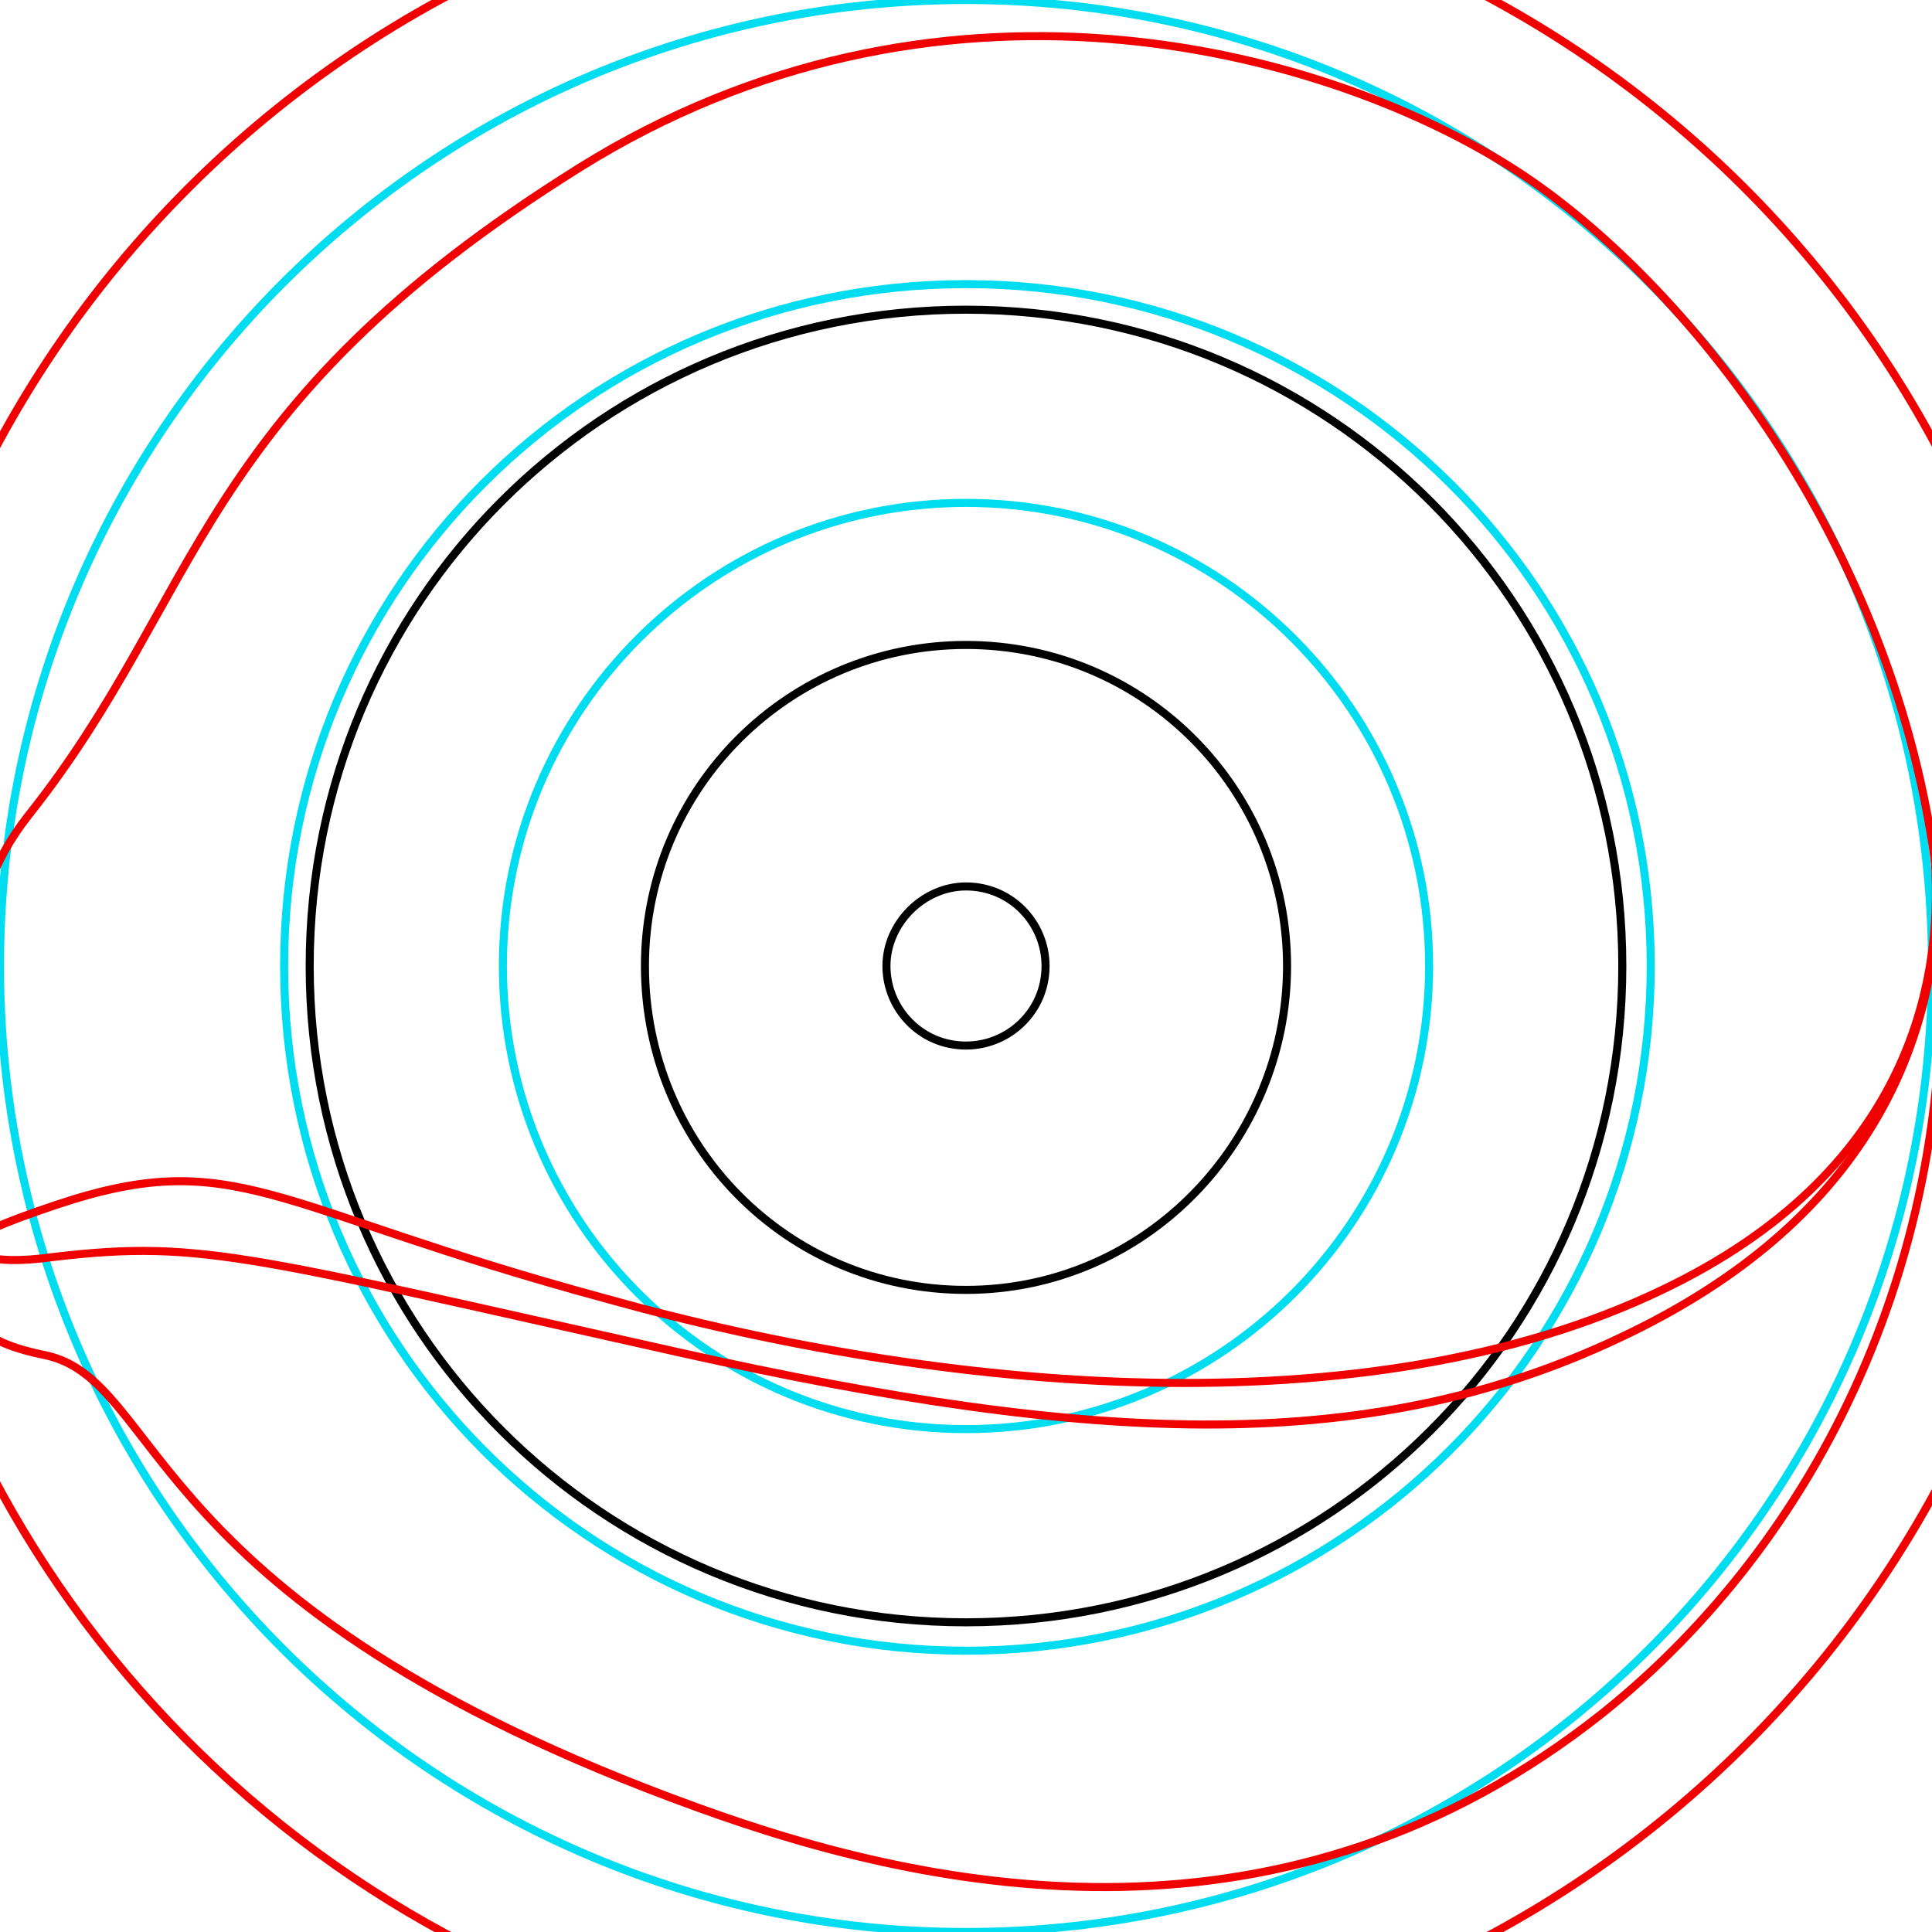
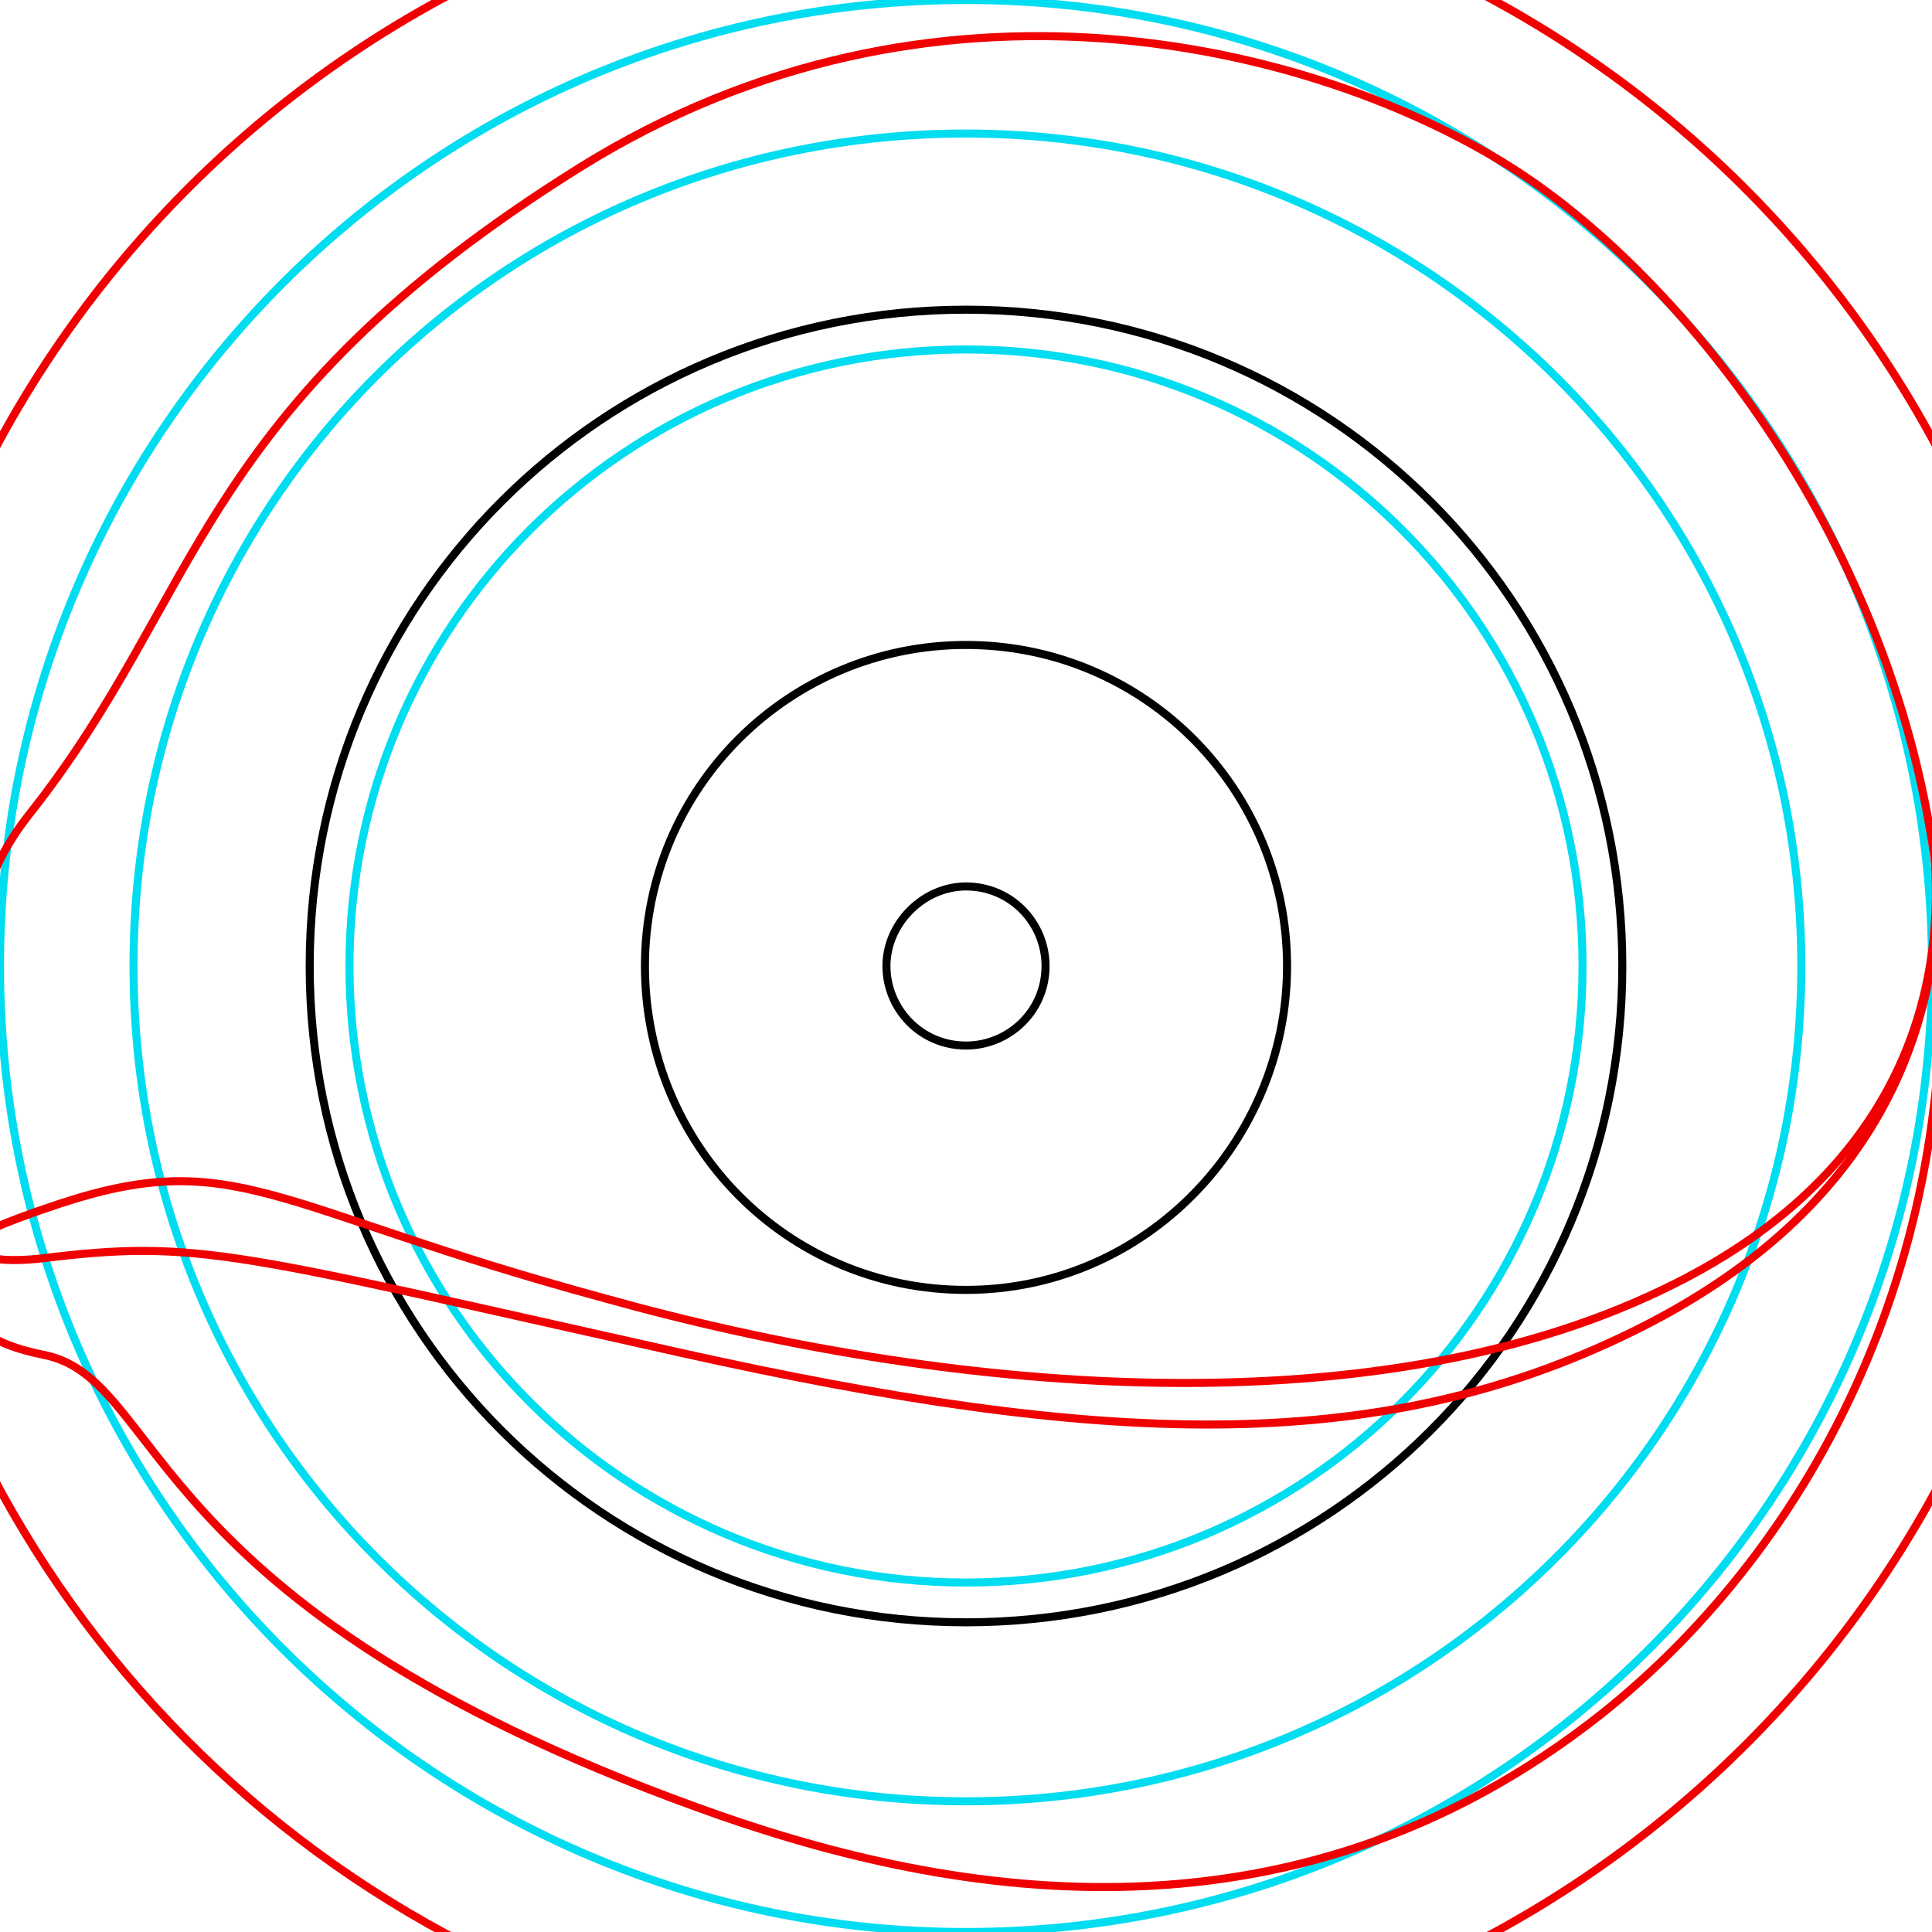
<svg xmlns="http://www.w3.org/2000/svg" version="1.1" id="Layer_1" x="0px" y="0px" viewBox="0 0 68 68" style="enable-background:new 0 0 68 68;" xml:space="preserve">
  <style type="text/css">
	.st0{fill:none;stroke:#00DCF0;stroke-width:0.283;stroke-linecap:round;stroke-linejoin:round;stroke-miterlimit:10;}
	.st1{fill:none;stroke:#000000;stroke-width:0.283;stroke-linecap:round;stroke-linejoin:round;stroke-miterlimit:10;}
	.st2{fill:none;stroke:#F00000;stroke-width:0.283;stroke-linecap:round;stroke-linejoin:round;stroke-miterlimit:10;}
</style>
  <rect x="-8.5" y="-8.5" class="st0" width="85" height="85" />
  <circle class="st0" cx="34" cy="34" r="34" />
-   <path id="scleraBack" class="st0" d="M34,10c-13.3,0-24,10.7-24,24s10.7,24.1,24,24.1S58.1,47.3,58.1,34S47.3,10,34,10" />
-   <path id="scleraFront" class="st0" d="M34,17.7c9,0,16.3,7.3,16.3,16.3S43,50.3,34,50.3S17.7,43,17.7,34S25,17.7,34,17.7" />
+   <path id="scleraBack" class="st0" d="M34,4.7C17.7,4.7,4.7,17.7,4.7,34S17.7,63.4,34,63.4S63.4,50.2,63.4,34S50.2,4.7,34,4.7" />
+   <path id="scleraFront" class="st0" d="M34,12.3c12,0,21.7,9.7,21.7,21.7S46,55.7,34,55.7S12.3,46,12.3,34S22,12.3,34,12.3" />
  <path id="iris" class="st1" d="M34,10.9c12.8,0,23.1,10.3,23.1,23.1S46.8,57.1,34,57.1S10.9,46.8,10.9,34S21.2,10.9,34,10.9" />
  <path id="pupilMax" class="st1" d="M34,22.7c6.3,0,11.3,5.1,11.3,11.3s-5,11.4-11.3,11.4S22.7,40.3,22.7,34S27.8,22.7,34,22.7" />
  <path id="pupilMin" class="st1" d="M34,31.2c1.6,0,2.8,1.3,2.8,2.8c0,1.6-1.3,2.8-2.8,2.8c-1.6,0-2.8-1.3-2.8-2.8S32.5,31.2,34,31.2  " />
  <path id="lowerLidEdge" class="st2" d="M72.7,31.6c0.1,0.8,0.1,1.6,0.1,2.4c0,21.4-17.3,38.7-38.7,38.7c-17.7,0-32.7-11.9-37.3-28.1  " />
  <path id="lowerLidClosed" class="st2" d="M68.1,30.3c0.3,4.4-1,11-9.6,15.1c-10.4,5-25.4,3.6-37.2,0.3C9.5,42.5,8.3,40.3,2,42.4  c-3.9,1.3-3.4,1.6-3.6,2.2" />
  <path id="lowerLidOpen" class="st2" d="M68.2,31.7c1,12.4-4.3,22.6-11.8,28.6c-11.1,8.8-23.4,6.4-31.9,3.3  C4.9,56.5,5.8,48.6,1.6,47.7c-2-0.4-3.1-1.1-3.2-3.1" />
  <path id="upperLidEdge" class="st2" d="M-3.6,43.3c-0.7-3-1.1-6.1-1.1-9.3C-4.7,12.6,12.6-4.7,34-4.7c20.1,0,36.6,15.2,38.5,34.8" />
  <path id="upperLidClosed" class="st2" d="M68.2,31.7C68,37.2,65.4,43,57.4,46.9c-9,4.4-18.7,4-33.5,0.7C8.2,44.1,7,43.6,1.4,44.3  c-2,0.2-2.6-0.2-2.8-1.1" />
  <path id="upperLidOpen" class="st2" d="M68.1,30.3C66.5,18.6,58.9,9.5,53.2,5.9c-6.8-4.3-20.3-7.8-32.8,0C6.8,14.4,7.2,20.9,1,28.7  c-2.6,3.3-2,6.6-2.3,14.5" />
</svg>
